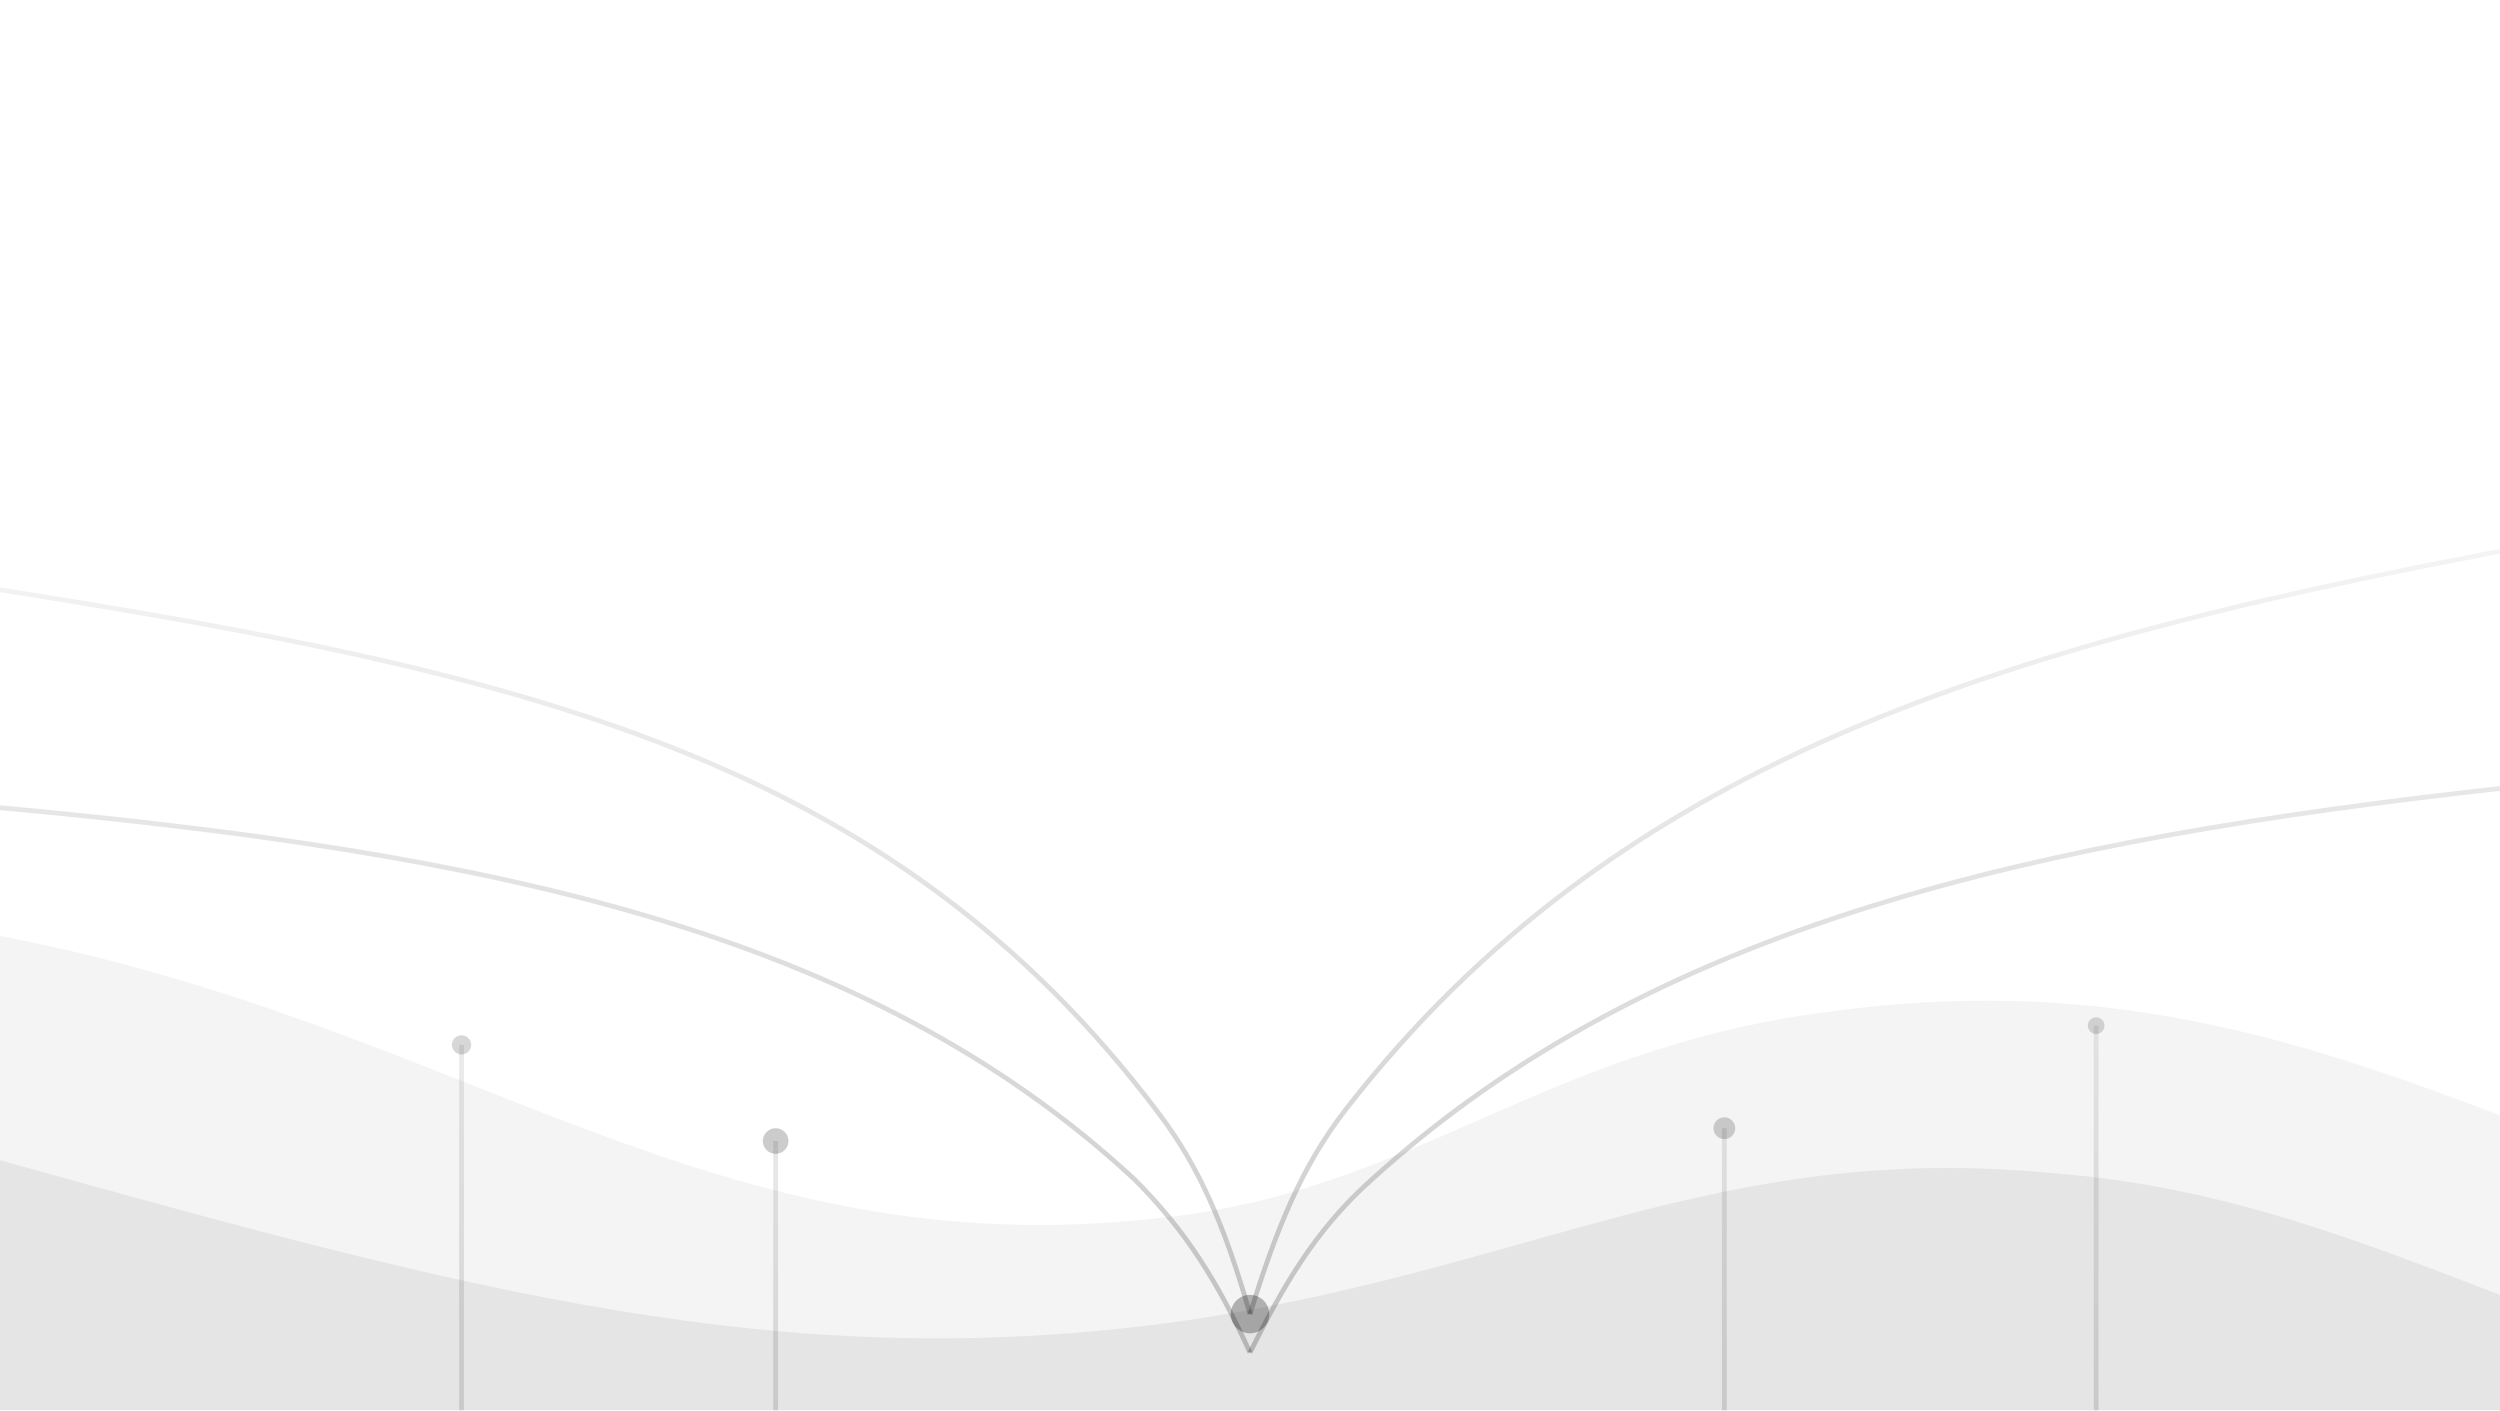
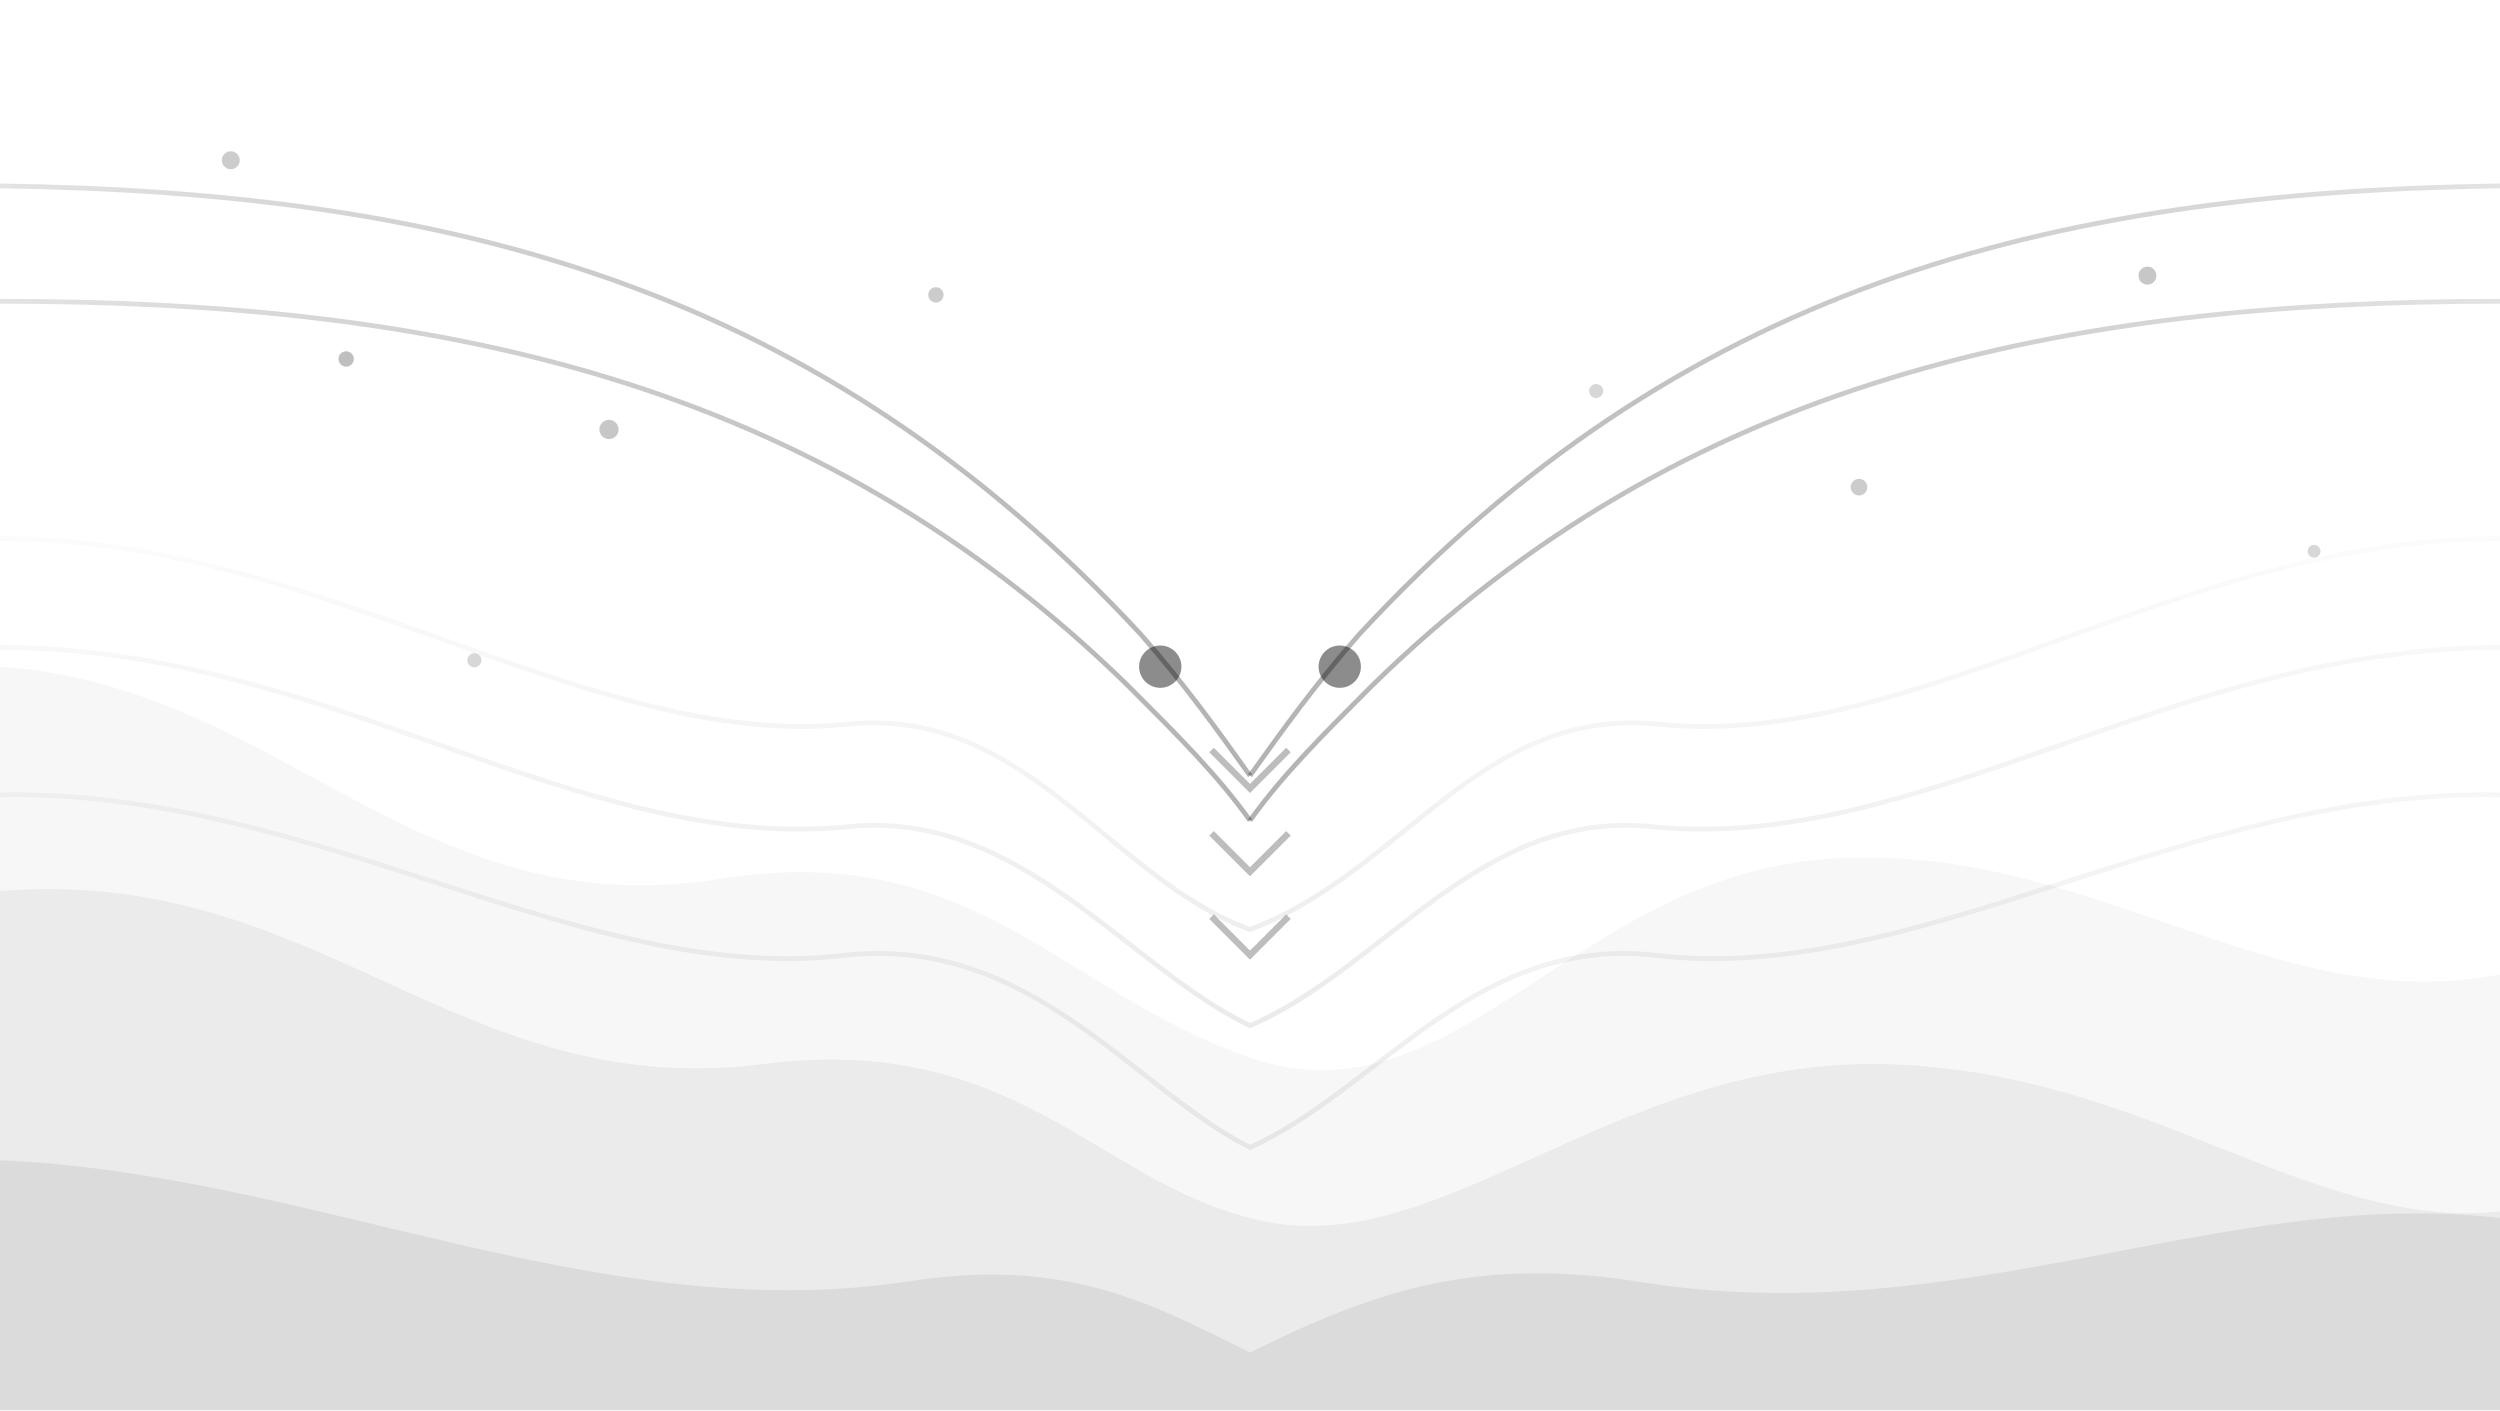
<svg xmlns="http://www.w3.org/2000/svg" viewBox="0 0 390 220" preserveAspectRatio="xMidYMid meet">
  <defs>
-     <linearGradient id="down" x1="195" y1="53" x2="195" y2="220" gradientUnits="userSpaceOnUse">
+     <linearGradient id="depth" x1="195" y1="68" x2="195" y2="220" gradientUnits="userSpaceOnUse">
      <stop stop-color="#000000" stop-opacity="0" />
-       <stop offset="1" stop-color="#000000" stop-opacity="0.22" />
+       <stop offset="1" stop-color="#000000" stop-opacity="0.13" />
+     </linearGradient>
+     <linearGradient id="flow" x1="0" y1="96" x2="390" y2="96" gradientUnits="userSpaceOnUse">
+       <stop stop-color="#000000" stop-opacity="0.11" />
+       <stop offset="0.5" stop-color="#000000" stop-opacity="0.3" />
+       <stop offset="1" stop-color="#000000" stop-opacity="0.11" />
    </linearGradient>
  </defs>
-   <g id="ranges" fill="#000000">
-     <path d="M0 146C73 160 111 198 181 190C220 186 240 164 284 158C326 152 356 161 390 174V220H0Z" opacity="0.045" />
-     <path d="M0 181C72 201 122 215 185 206C239 198 268 178 320 183C347 185 369 194 390 202V220H0Z" opacity="0.065" />
+   <g id="terrain" fill="#000000">
+     <path d="M0 104C44 107 65 145 113 137C152 131 166 155 195 165C227 176 245 137 285 134C326 131 354 159 390 152V220H0Z" opacity="0.035" />
+     <path d="M0 139C50 135 71 172 119 166C158 161 171 184 195 190C224 198 251 165 294 166C335 167 360 192 390 189V220H0Z" opacity="0.05" />
+     <path d="M0 181C48 183 93 207 141 200C166 196 179 203 195 211C215 201 231 196 256 200C306 208 347 185 390 190V220H0Z" opacity="0.07" />
  </g>
-   <g id="convergence" fill="none" stroke="url(#down)" stroke-width="0.75">
-     <path d="M0 92C82 105 139 118 181 174C187 182 191 191 195 205" />
-     <path d="M0 126C76 133 135 145 177 184C185 192 190 200 195 211" />
-     <path d="M390 86C311 101 252 119 210 173C203 182 199 192 195 205" />
-     <path d="M390 123C318 131 258 144 214 184C205 192 200 201 195 211" />
-     <path d="M72 220V163M121 220v-42M269 220v-44M327 220v-60" opacity="0.55" />
+   <g id="contours" fill="none" stroke="url(#depth)" stroke-width="0.75">
+     <path d="M0 84C50 84 92 117 132 113C160 110 173 137 195 145C219 136 231 110 259 113C299 117 340 84 390 84" />
+     <path d="M0 101C51 101 90 133 132 129C159 126 176 151 195 160C216 151 231 126 258 129C300 133 339 101 390 101" />
+     <path d="M0 124C49 123 91 154 132 149C161 146 177 170 195 179C215 170 230 146 258 149C299 154 341 123 390 124" opacity="0.75" />
  </g>
-   <g id="nodes" fill="#000000">
-     <circle cx="72" cy="163" r="1.5" opacity="0.16" />
-     <circle cx="121" cy="178" r="2" opacity="0.2" />
-     <circle cx="195" cy="205" r="3" opacity="0.28" />
-     <circle cx="269" cy="176" r="1.7" opacity="0.18" />
-     <circle cx="327" cy="160" r="1.3" opacity="0.15" />
+   <g id="convergence" fill="none" stroke="url(#flow)" stroke-width="0.75">
+     <path d="M0 29C71 30 128 45 178 99C185 107 190 114 195 121" />
+     <path d="M0 47C68 47 127 59 176 107C184 115 190 121 195 128" />
+     <path d="M390 29C319 30 262 45 212 99C205 107 200 114 195 121" />
+     <path d="M390 47C322 47 263 59 214 107C206 115 200 121 195 128" />
+   </g>
+   <g id="markers" fill="#000000">
+     <circle cx="36" cy="25" r="1.4" opacity="0.2" />
+     <circle cx="54" cy="56" r="1.2" opacity="0.25" />
+     <circle cx="74" cy="103" r="1.1" opacity="0.16" />
+     <circle cx="95" cy="67" r="1.5" opacity="0.22" />
+     <circle cx="146" cy="46" r="1.2" opacity="0.2" />
+     <circle cx="181" cy="104" r="3.3" opacity="0.45" />
+     <circle cx="209" cy="104" r="3.3" opacity="0.45" />
+     <circle cx="249" cy="61" r="1.1" opacity="0.16" />
+     <circle cx="290" cy="76" r="1.3" opacity="0.2" />
+     <circle cx="335" cy="43" r="1.4" opacity="0.22" />
+     <circle cx="361" cy="86" r="1" opacity="0.16" />
+   </g>
+   <g id="signal" fill="none" stroke="#000000" stroke-width="1" opacity="0.26">
+     <path d="M189 117l6 6 6-6M189 130l6 6 6-6M189 143l6 6 6-6" />
  </g>
</svg>
